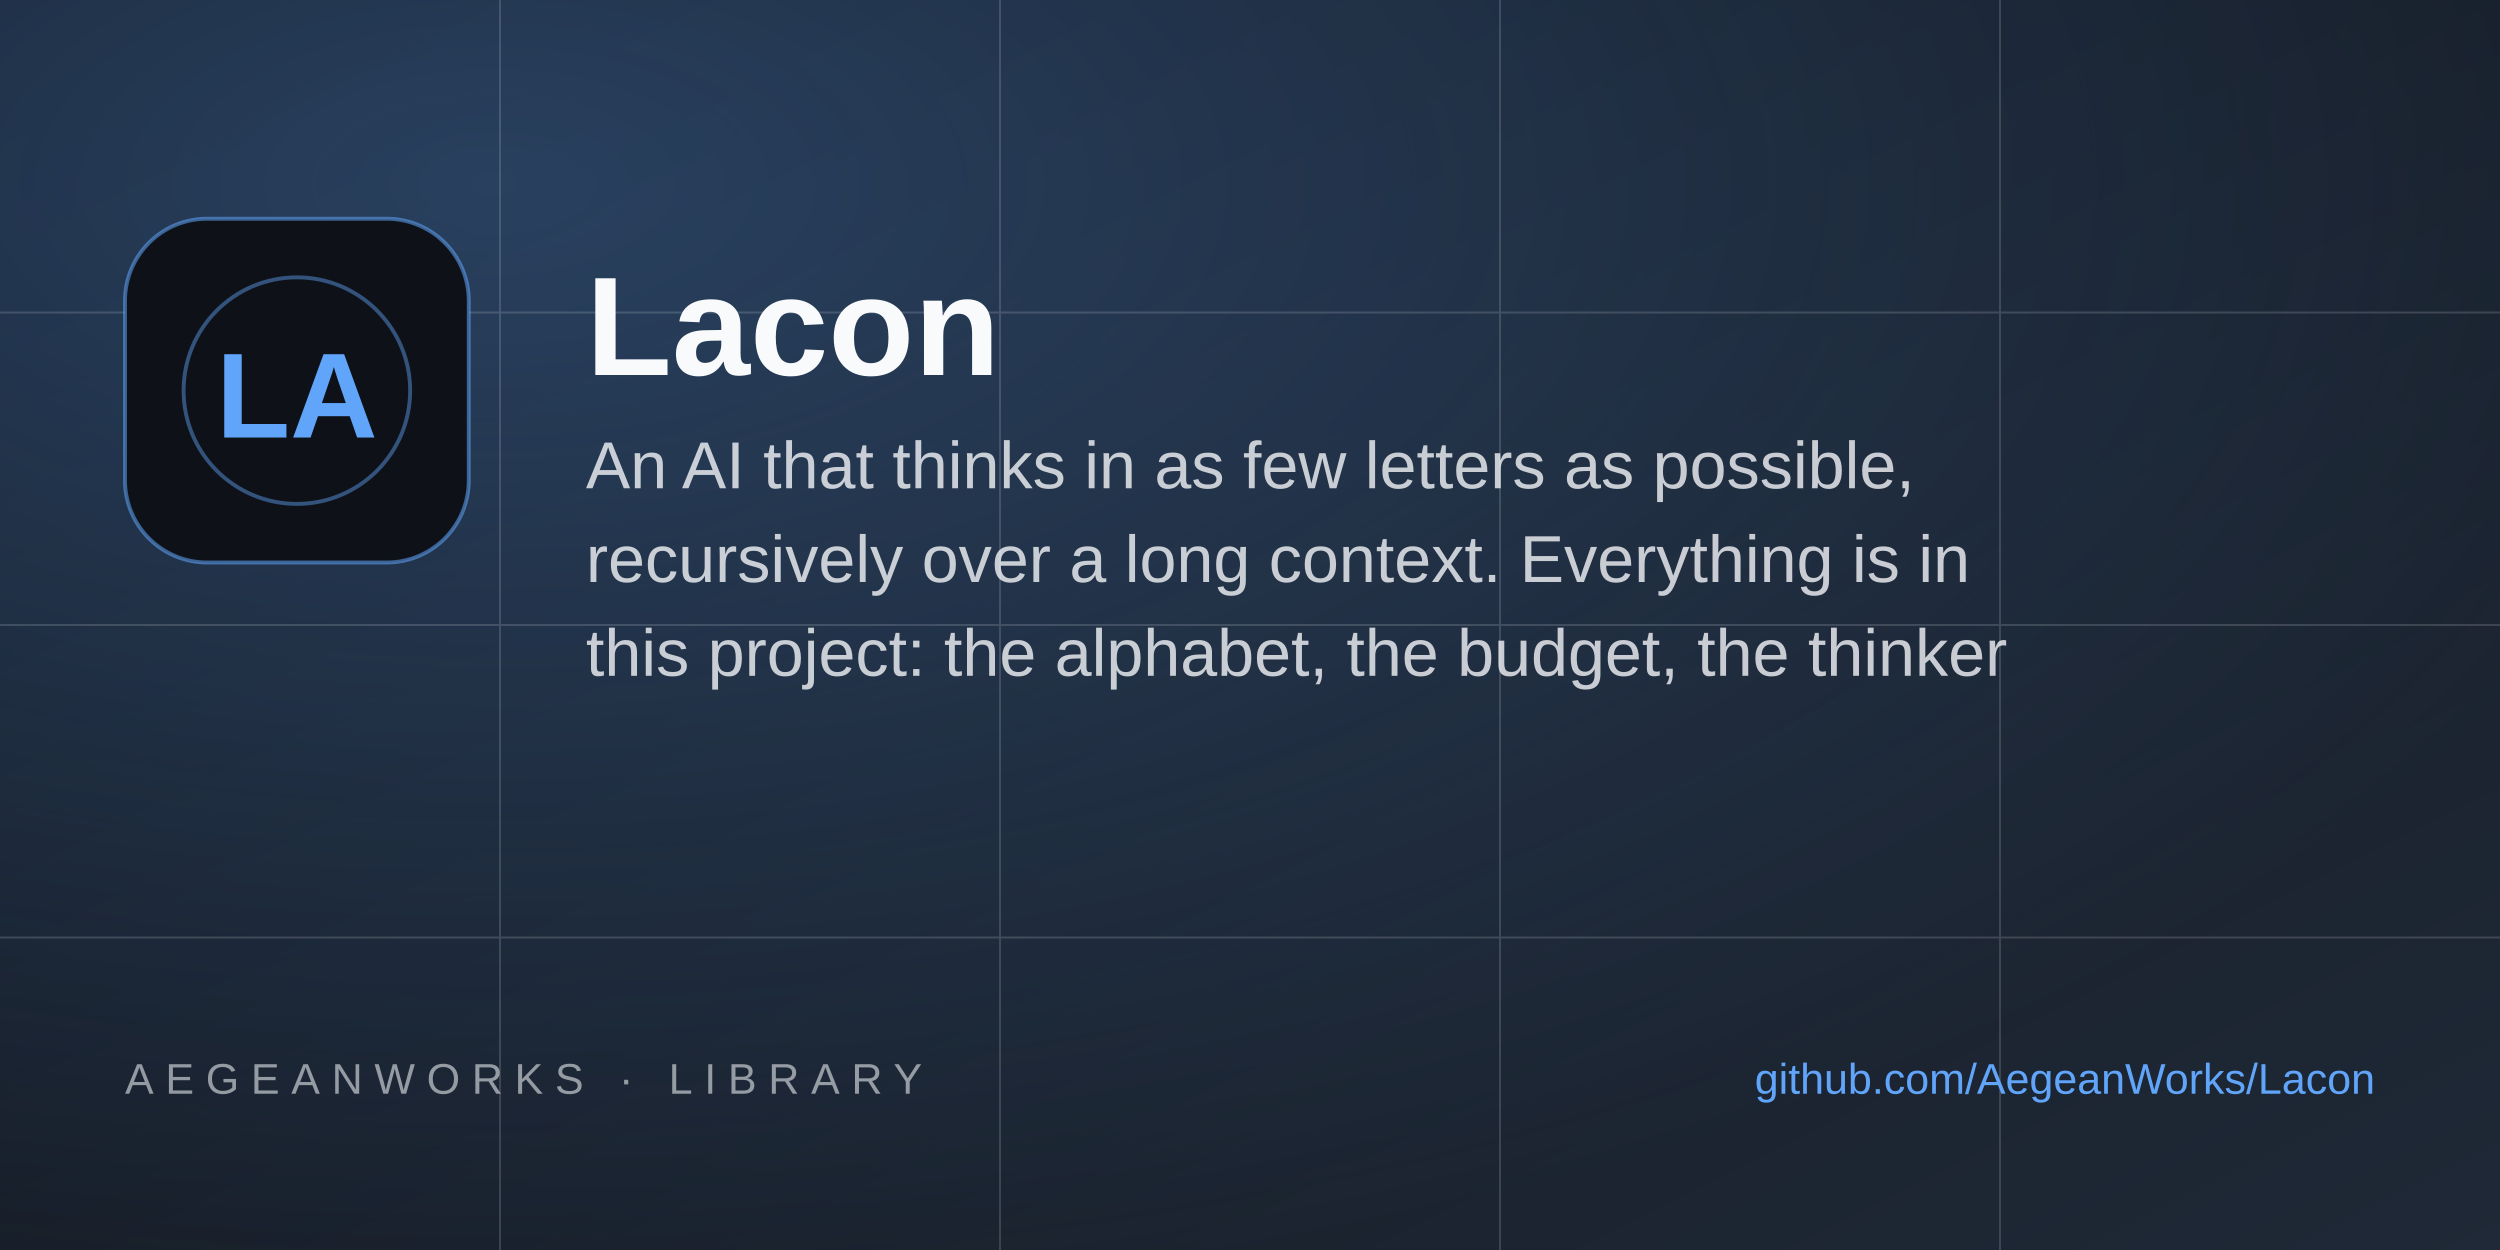
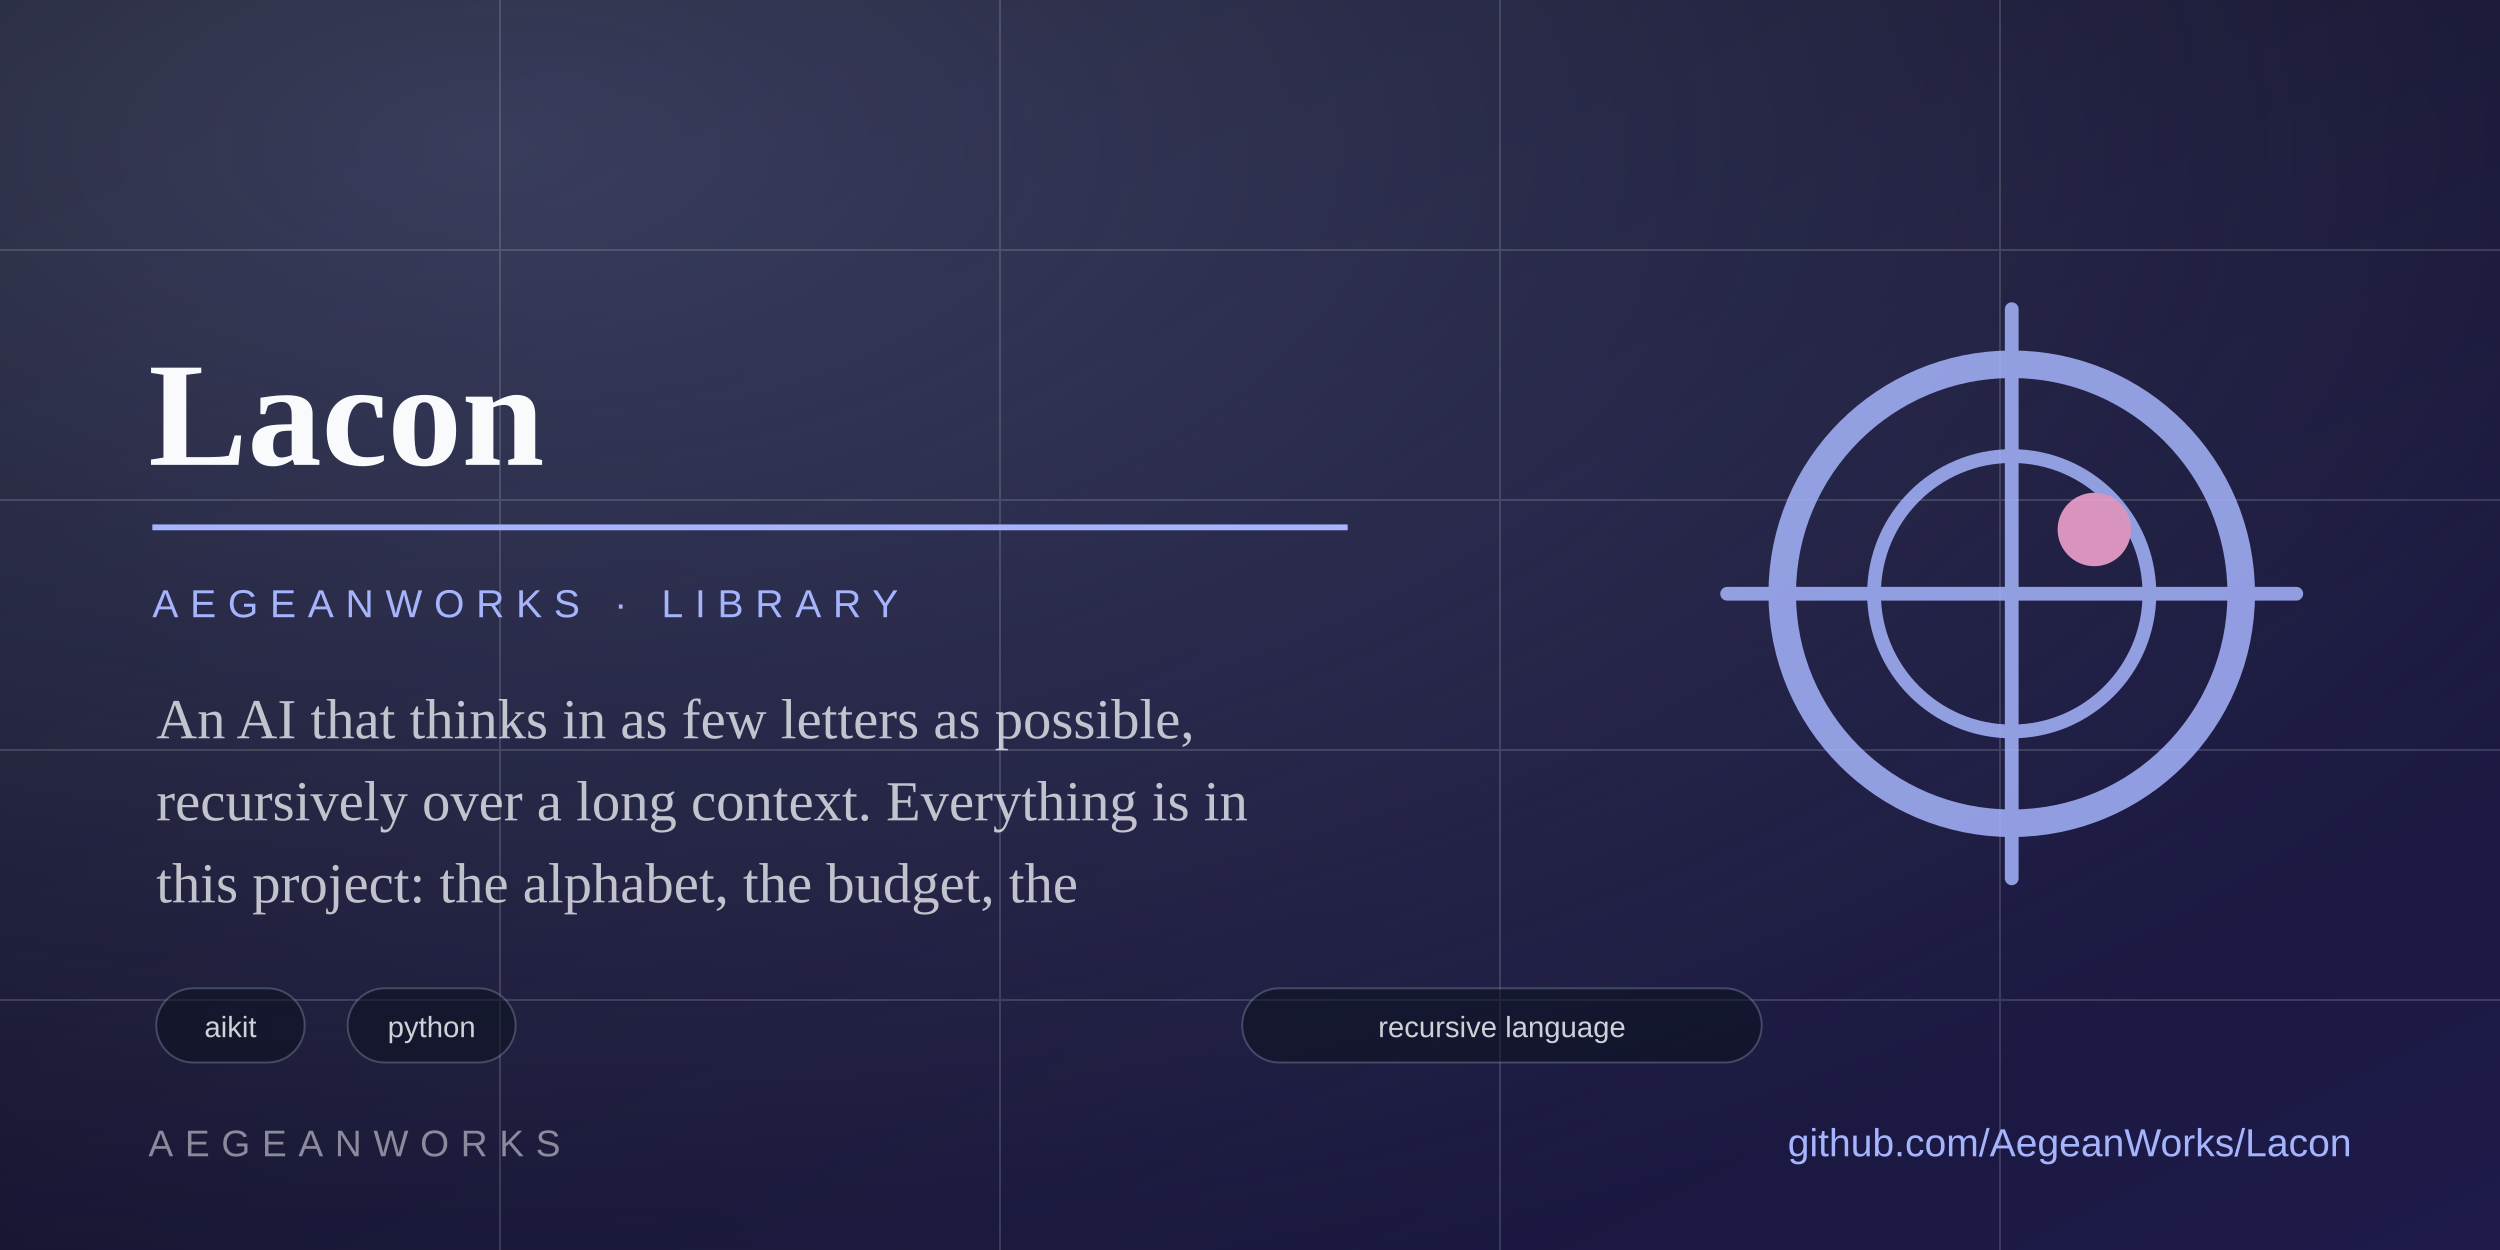
- <svg xmlns="http://www.w3.org/2000/svg" width="1280" height="640" viewBox="0 0 1280 640" role="img" aria-labelledby="title desc">
+ <svg xmlns="http://www.w3.org/2000/svg" width="1280" height="640" viewBox="0 0 1280 640" role="img" aria-labelledby="title desc" data-motif="lens" data-layout="editorial">
  <defs>
    <linearGradient id="bg" x1="0" y1="0" x2="1" y2="1">
-       <stop offset="0" stop-color="#0e1117" />
-       <stop offset="1" stop-color="#1f2937" />
+       <stop offset="0" stop-color="#0c0c14" />
+       <stop offset="1" stop-color="#1e1b4b" />
    </linearGradient>
-     <radialGradient id="glow" cx="0.2" cy="0.15" r="0.9">
-       <stop offset="0" stop-color="#60a5fa" stop-opacity="0.30" />
-       <stop offset="1" stop-color="#60a5fa" stop-opacity="0" />
+     <radialGradient id="glow" cx="0.2" cy="0.12" r="0.95">
+       <stop offset="0" stop-color="#a5b4fc" stop-opacity="0.28" />
+       <stop offset="1" stop-color="#a5b4fc" stop-opacity="0" />
    </radialGradient>
+     <linearGradient id="band" x1="0" y1="0" x2="1" y2="0">
+       <stop offset="0" stop-color="#a5b4fc" />
+       <stop offset="1" stop-color="#f9a8d4" />
+     </linearGradient>
  </defs>
  <rect width="1280" height="640" fill="url(#bg)" />
  <rect width="1280" height="640" fill="url(#glow)" />
-   <g opacity="0.16" stroke="#f8fafc">
-     <path d="M0 160h1280M0 320h1280M0 480h1280M256 0v640M512 0v640M768 0v640M1024 0v640" />
+   <g opacity="0.15" stroke="#F8FAFC">
+     <path d="M0 128H1280M0 256H1280M0 384H1280M0 512H1280M256 0V640M512 0V640M768 0V640M1024 0V640" />
  </g>
-   <rect x="64" y="112" width="176" height="176" rx="42" fill="#0e1117" stroke="#60a5fa" stroke-opacity="0.55" stroke-width="2" />
-   <circle cx="152" cy="200" r="58" fill="none" stroke="#60a5fa" stroke-opacity="0.45" stroke-width="2" />
-   <text x="152" y="224" text-anchor="middle" font-family="Segoe UI, Arial, sans-serif" font-size="62" font-weight="700" fill="#60a5fa">LA</text>
-   <text x="300" y="192" font-family="Segoe UI, Arial, sans-serif" font-size="72" font-weight="700" fill="#f8fafc">Lacon</text>
-   <text x="300" y="250" font-family="Segoe UI, Arial, sans-serif" font-size="34" fill="#f8fafc" fill-opacity="0.78">An AI that thinks in as few letters as possible,</text>
-   <text x="300" y="298" font-family="Segoe UI, Arial, sans-serif" font-size="34" fill="#f8fafc" fill-opacity="0.78">recursively over a long context. Everything is in</text>
-   <text x="300" y="346" font-family="Segoe UI, Arial, sans-serif" font-size="34" fill="#f8fafc" fill-opacity="0.78">this project: the alphabet, the budget, the thinker</text>
-   <text x="64" y="560" font-family="Segoe UI, Arial, sans-serif" font-size="22" letter-spacing="6" fill="#f8fafc" fill-opacity="0.55">AEGEANWORKS · LIBRARY</text>
-   <text x="1216" y="560" text-anchor="end" font-family="Segoe UI, Arial, sans-serif" font-size="22" fill="#60a5fa">github.com/AegeanWorks/Lacon</text>
+   <g transform="translate(1030 304) scale(2.35)" opacity="0.85">
+     <circle cx="0" cy="0" r="50" fill="none" stroke="#a5b4fc" stroke-width="6" stroke-linecap="round" stroke-linejoin="round" />
+     <circle cx="0" cy="0" r="30" fill="none" stroke="#a5b4fc" stroke-width="3" stroke-linecap="round" stroke-linejoin="round" />
+     <path d="M-62 0H62M0 -62V62" fill="none" stroke="#a5b4fc" stroke-width="3" stroke-linecap="round" stroke-linejoin="round" />
+     <circle cx="18" cy="-14" r="8" fill="#f9a8d4" />
+   </g>
+   <text x="76" y="238" font-family="Georgia, Times New Roman, serif" font-size="76" font-weight="700" fill="#F8FAFC">Lacon</text>
+   <path d="M78 270H690" stroke="#a5b4fc" stroke-width="3" />
+   <text x="78" y="316" font-family="Segoe UI, Arial, sans-serif" font-size="20" letter-spacing="6" fill="#a5b4fc">AEGEANWORKS · LIBRARY</text>
+   <text x="80" y="378" font-family="Georgia, Times New Roman, serif" font-size="29" fill="#F8FAFC" fill-opacity="0.74">An AI that thinks in as few letters as possible,</text>
+   <text x="80" y="420" font-family="Georgia, Times New Roman, serif" font-size="29" fill="#F8FAFC" fill-opacity="0.74">recursively over a long context. Everything is in</text>
+   <text x="80" y="462" font-family="Georgia, Times New Roman, serif" font-size="29" fill="#F8FAFC" fill-opacity="0.74">this project: the alphabet, the budget, the</text>
+   <rect x="80" y="506" width="76" height="38" rx="19" fill="#0B1220" fill-opacity="0.55" stroke="#94A3B8" stroke-opacity="0.35" />
+   <text x="118.0" y="531" text-anchor="middle" font-family="Segoe UI, Arial, sans-serif" font-size="15" fill="#F8FAFC" fill-opacity="0.82">aikit</text>
+   <rect x="178" y="506" width="86" height="38" rx="19" fill="#0B1220" fill-opacity="0.55" stroke="#94A3B8" stroke-opacity="0.35" />
+   <text x="221.0" y="531" text-anchor="middle" font-family="Segoe UI, Arial, sans-serif" font-size="15" fill="#F8FAFC" fill-opacity="0.82">python</text>
+   <rect x="636" y="506" width="266" height="38" rx="19" fill="#0B1220" fill-opacity="0.55" stroke="#94A3B8" stroke-opacity="0.35" />
+   <text x="769.0" y="531" text-anchor="middle" font-family="Segoe UI, Arial, sans-serif" font-size="15" fill="#F8FAFC" fill-opacity="0.82">recursive language</text>
+   <text x="76" y="592" font-family="Segoe UI, Arial, sans-serif" font-size="19" letter-spacing="6" fill="#F8FAFC" fill-opacity="0.50">AEGEANWORKS</text>
+   <text x="1204" y="592" text-anchor="end" font-family="Segoe UI, Arial, sans-serif" font-size="20" fill="#a5b4fc">github.com/AegeanWorks/Lacon</text>
</svg>
